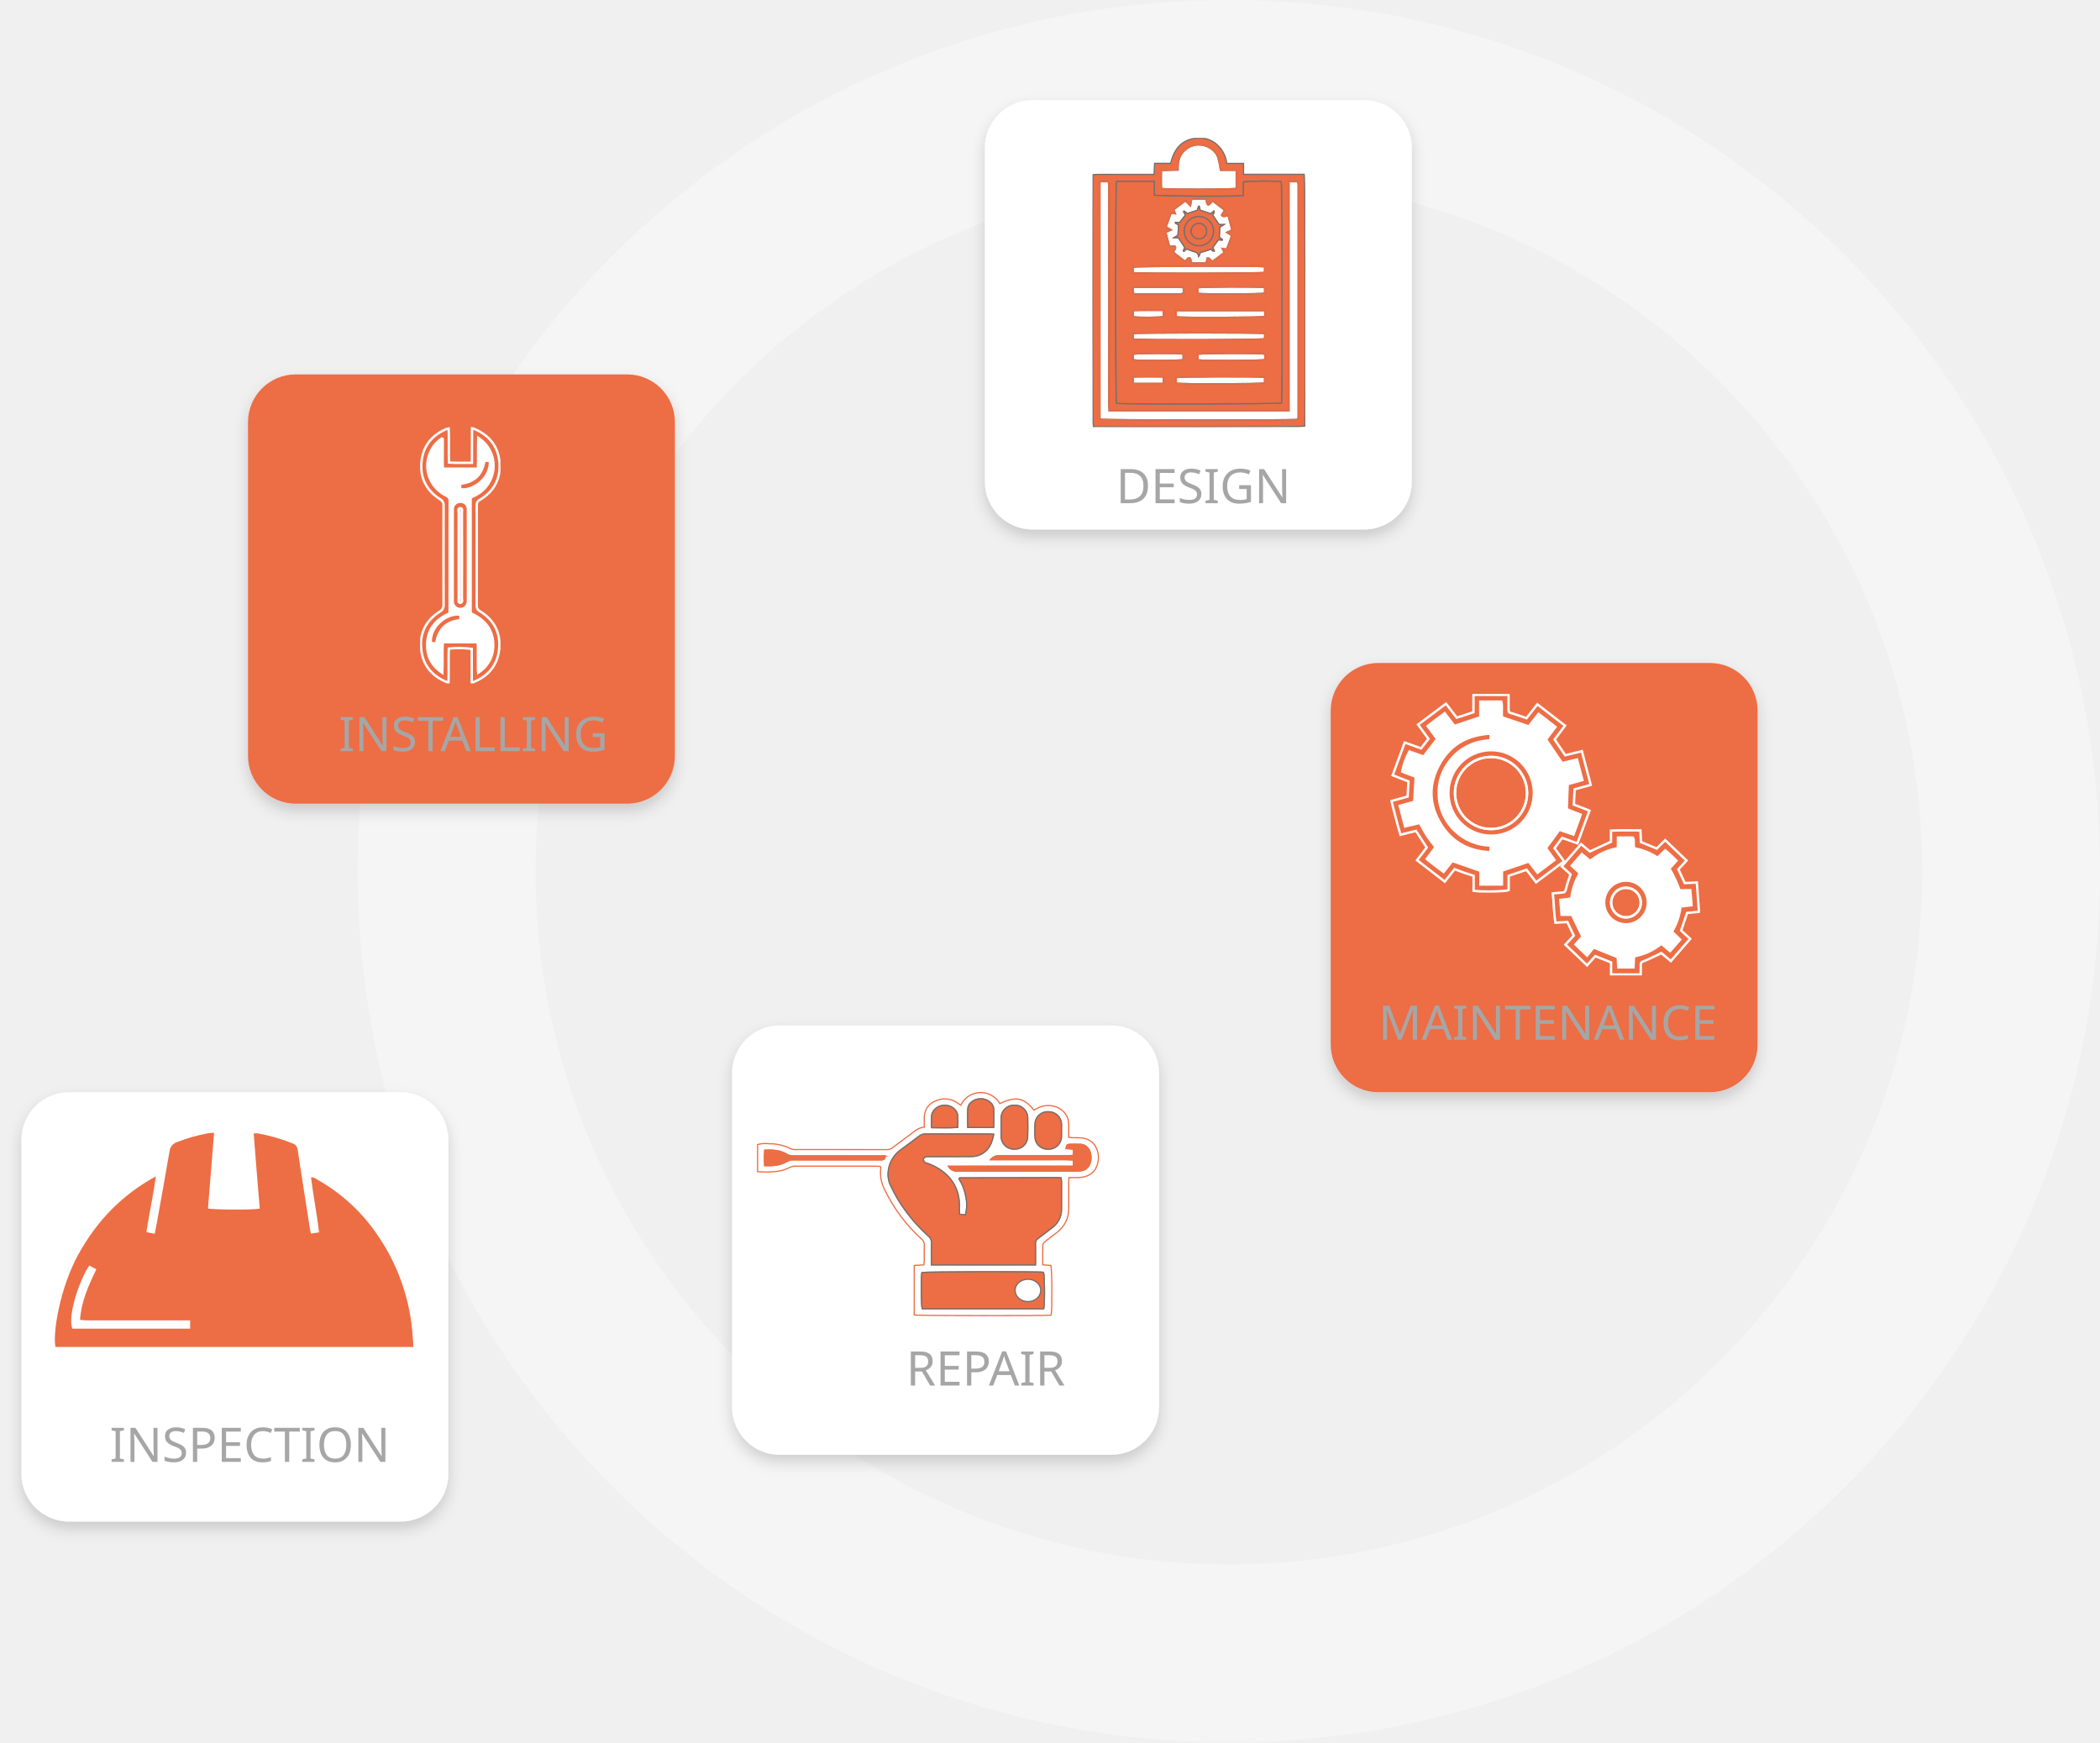
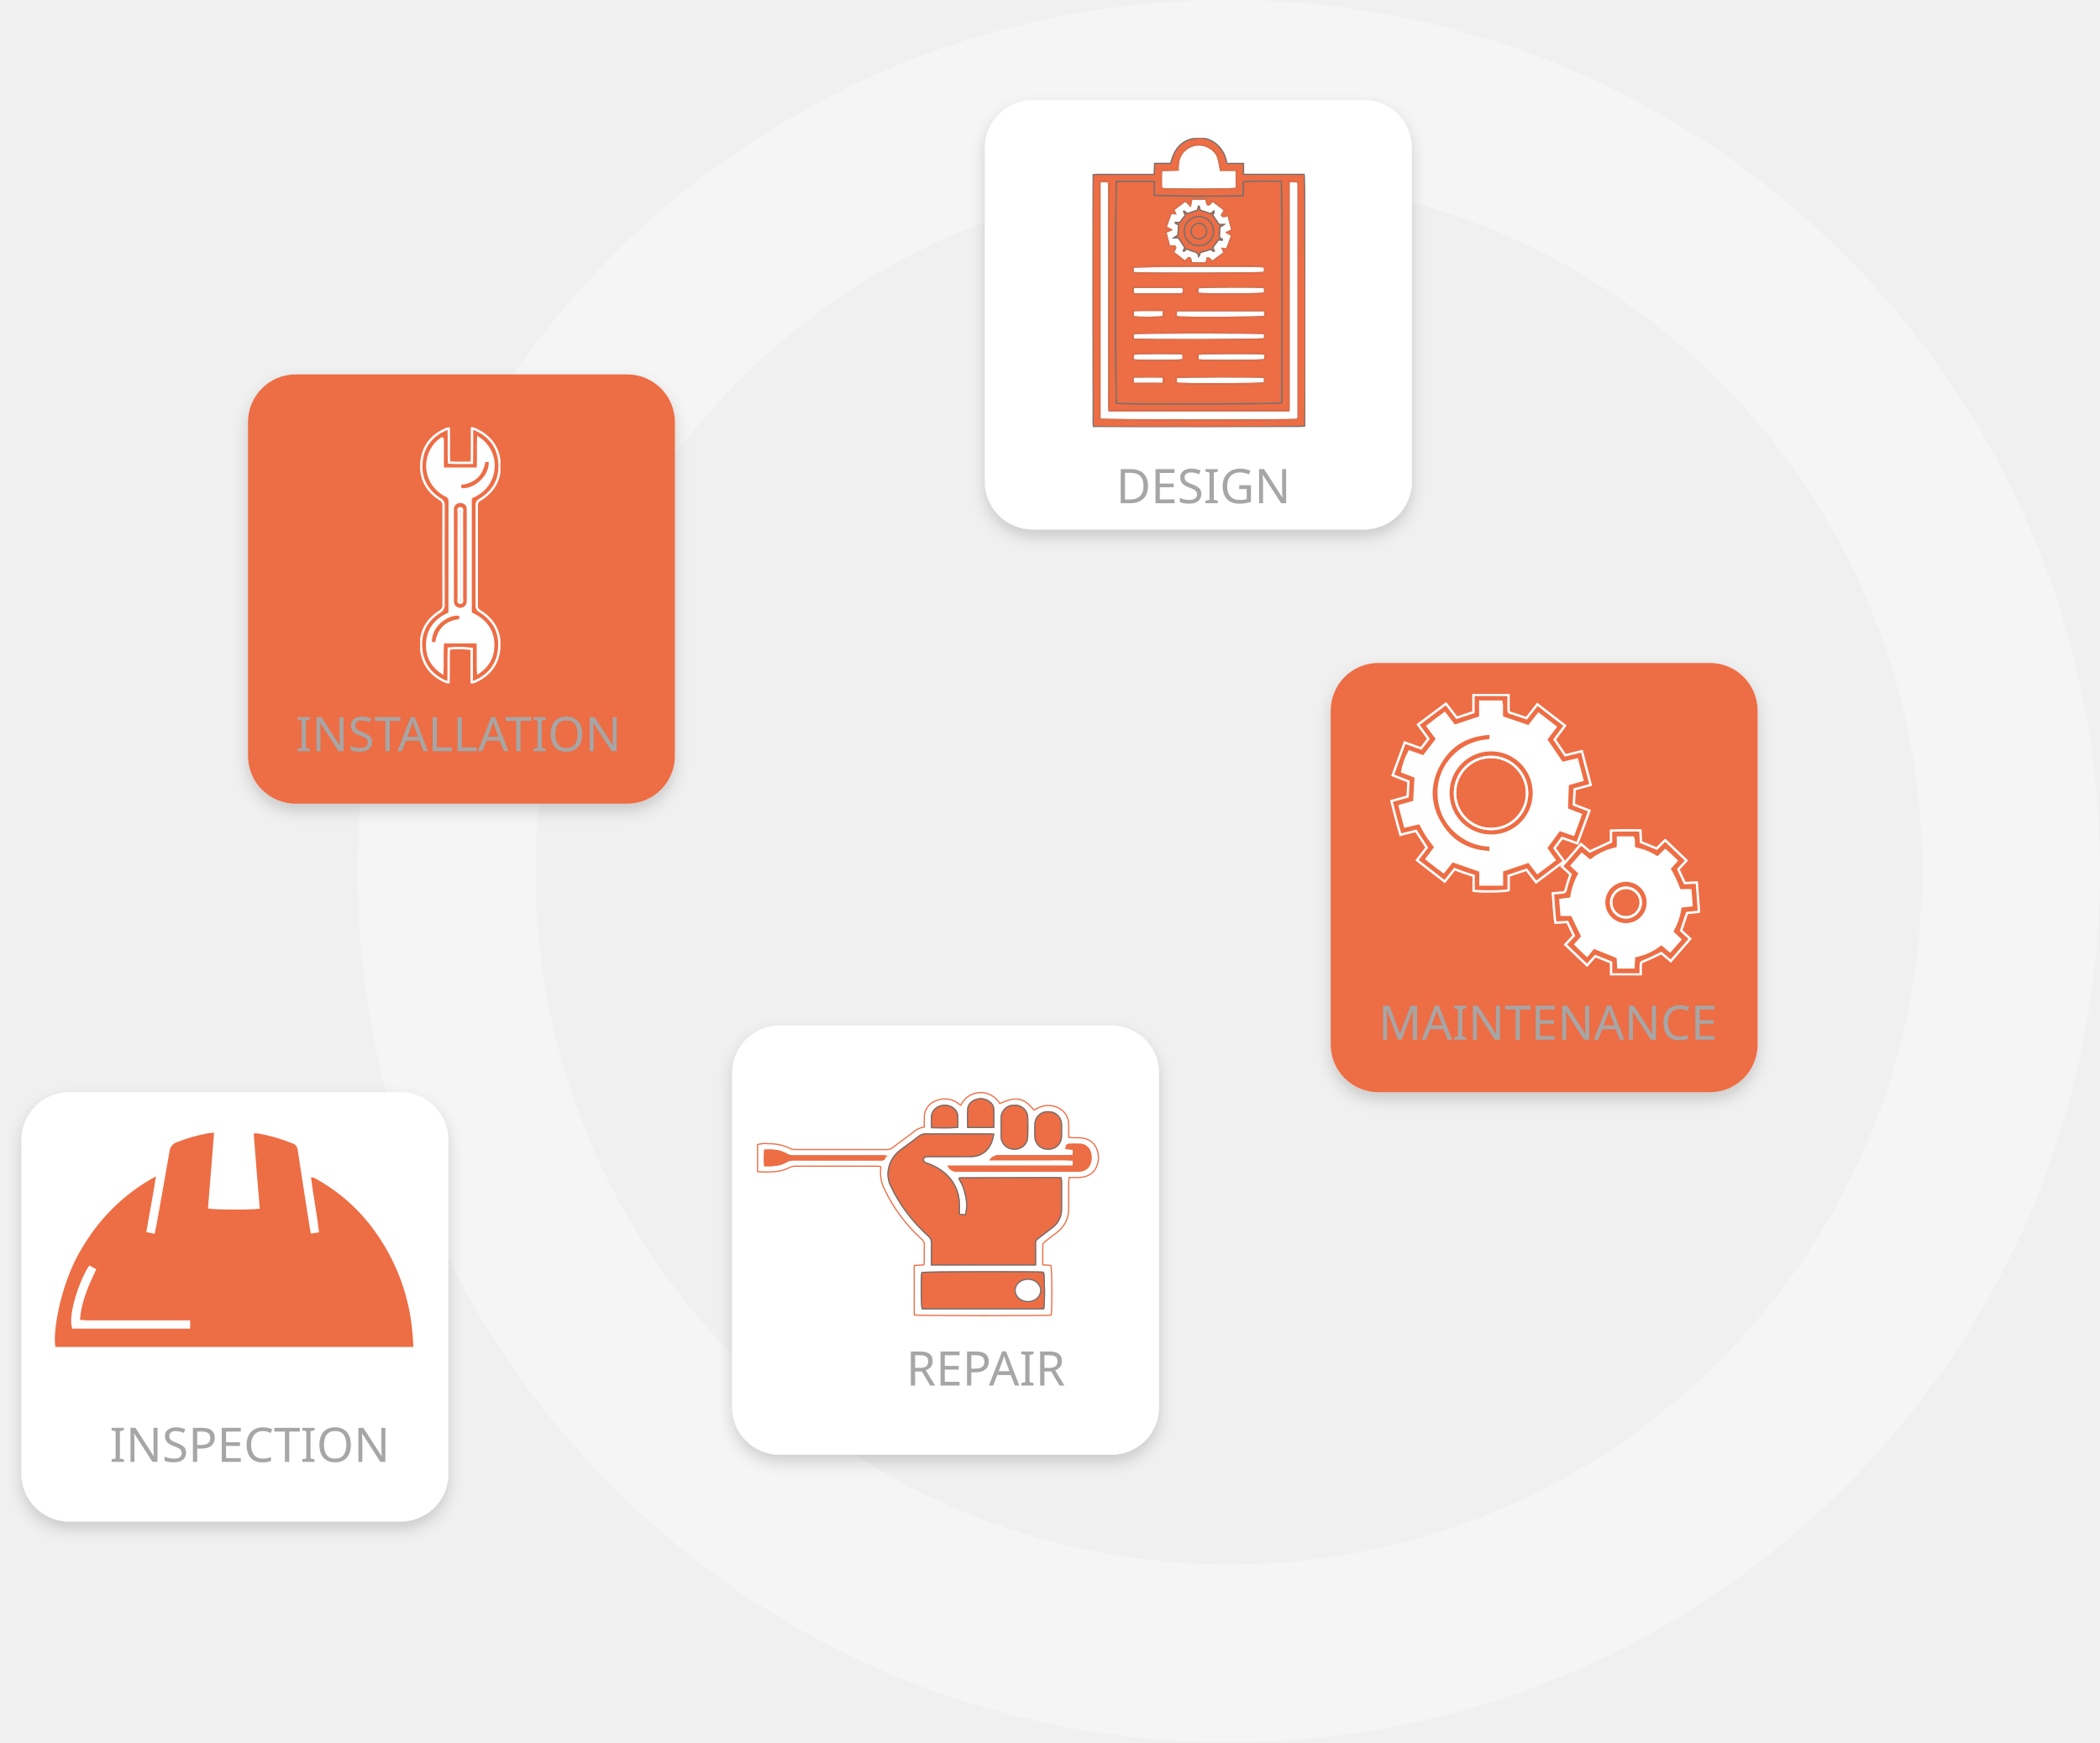
<svg xmlns="http://www.w3.org/2000/svg" width="880.585" height="730.585" viewBox="0 0 880.585 730.585">
  <defs>
    <style>.a{fill:#f5f5f5;}.b,.c,.i,.m{fill:none;}.b,.j{stroke:#707070;}.b,.i,.j,.k{stroke-width:0.5px;}.d{clip-path:url(#a);}.e,.j,.k{fill:#ed6d44;}.f{fill:#fff;}.g{fill:#a6a6a6;font-size:20px;font-family:Poppins-Light, Poppins;font-weight:300;}.h{clip-path:url(#h);}.i,.k{stroke:#ed6d44;}.i,.k,.m{stroke-miterlimit:10;}.l{clip-path:url(#i);}.m{stroke:#fff;}.n{clip-path:url(#j);}.o{clip-path:url(#m);}.p{clip-path:url(#p);}.q{filter:url(#n);}.r{filter:url(#k);}.s{filter:url(#f);}.t{filter:url(#d);}.u{filter:url(#b);}</style>
    <clipPath id="a">
      <rect class="a" width="730.585" height="730.585" />
    </clipPath>
    <filter id="b" x="95" y="151" width="197" height="198" filterUnits="userSpaceOnUse">
      <feOffset dy="3" input="SourceAlpha" />
      <feGaussianBlur stdDeviation="3" result="c" />
      <feFlood flood-opacity="0.161" />
      <feComposite operator="in" in2="c" />
      <feComposite in="SourceGraphic" />
    </filter>
    <filter id="d" x="404" y="36" width="197" height="198" filterUnits="userSpaceOnUse">
      <feOffset dy="3" input="SourceAlpha" />
      <feGaussianBlur stdDeviation="3" result="e" />
      <feFlood flood-opacity="0.161" />
      <feComposite operator="in" in2="e" />
      <feComposite in="SourceGraphic" />
    </filter>
    <filter id="f" x="298" y="424" width="197" height="198" filterUnits="userSpaceOnUse">
      <feOffset dy="3" input="SourceAlpha" />
      <feGaussianBlur stdDeviation="3" result="g" />
      <feFlood flood-opacity="0.161" />
      <feComposite operator="in" in2="g" />
      <feComposite in="SourceGraphic" />
    </filter>
    <clipPath id="h">
      <rect class="b" width="143.73" height="94.282" />
    </clipPath>
    <clipPath id="i">
      <rect class="c" width="33.674" height="107.46" />
    </clipPath>
    <clipPath id="j">
      <rect class="b" width="89.207" height="121.234" />
    </clipPath>
    <filter id="k" x="0" y="452" width="197" height="198" filterUnits="userSpaceOnUse">
      <feOffset dy="3" input="SourceAlpha" />
      <feGaussianBlur stdDeviation="3" result="l" />
      <feFlood flood-opacity="0.161" />
      <feComposite operator="in" in2="l" />
      <feComposite in="SourceGraphic" />
    </filter>
    <clipPath id="m">
      <rect class="c" width="150.367" height="89.818" transform="translate(0 0)" />
    </clipPath>
    <filter id="n" x="549" y="272" width="197" height="198" filterUnits="userSpaceOnUse">
      <feOffset dy="3" input="SourceAlpha" />
      <feGaussianBlur stdDeviation="3" result="o" />
      <feFlood flood-opacity="0.161" />
      <feComposite operator="in" in2="o" />
      <feComposite in="SourceGraphic" />
    </filter>
    <clipPath id="p">
      <rect class="c" width="129.843" height="118.01" />
    </clipPath>
  </defs>
  <g transform="translate(9)">
    <g transform="translate(141)">
      <g class="d">
        <path class="a" d="M365.291,0C163.546,0,0,163.547,0,365.29S163.546,730.582,365.291,730.582,730.583,567.036,730.583,365.29,567.037,0,365.291,0m0,656.022c-160.567,0-290.733-130.166-290.733-290.733S204.724,74.559,365.291,74.559,656.023,204.723,656.023,365.29,525.858,656.023,365.291,656.023" transform="translate(0 0.001)" />
      </g>
    </g>
    <g class="u" transform="matrix(1, 0, 0, 1, -9, 0)">
      <rect class="e" width="179" height="180" rx="20" transform="translate(104 157)" />
    </g>
    <g class="t" transform="matrix(1, 0, 0, 1, -9, 0)">
      <rect class="f" width="179" height="180" rx="20" transform="translate(413 42)" />
    </g>
    <g class="s" transform="matrix(1, 0, 0, 1, -9, 0)">
      <rect class="f" width="179" height="180" rx="20" transform="translate(307 430)" />
    </g>
-     <text class="g" transform="translate(133 315)">
-       <tspan x="0" y="0">INSTALLING</tspan>
+     <text class="g" transform="translate(115 315)">
+       <tspan x="0" y="0">INSTALLATION</tspan>
    </text>
    <text class="g" transform="translate(459 211)">
      <tspan x="0" y="0">DESIGN</tspan>
    </text>
    <g transform="translate(308.271 457.771)">
      <g class="h">
        <path class="i" d="M51.945,31.472c-.515-.027-1.141-.09-1.77-.09q-16.83-.01-33.663-.011a5.552,5.552,0,0,0-2.752.63C11.01,33.469,7.9,33.765,4.772,33.835c-1.394.031-2.792-.091-4.272-.146V22.308a12.144,12.144,0,0,1,4.849-.329,19.213,19.213,0,0,1,8.93,2.038,4,4,0,0,0,1.838.381q19.361.032,38.721.029a3.459,3.459,0,0,0,2.246-.8c2.9-2.2,5.839-4.36,8.764-6.535a8.344,8.344,0,0,1,4.547-2.13c0-1.355-.048-2.771.009-4.183a7.329,7.329,0,0,1,4.935-6.848,9.191,9.191,0,0,1,8.819.807c.264.165.491.374.741.555.2.142.406.272.8.535a9.24,9.24,0,0,1,16.367-.721c6.838-3.117,10.059-2.5,14.3,2.751.4-.212.829-.425,1.243-.653,5.809-3.213,12.978.056,13.315,6.11.106,1.934.016,3.876.016,5.933.643.083,1.132.184,1.624.2.972.031,1.946,0,2.919.018,3.431.078,6.065,1.744,7.213,4.615a9.708,9.708,0,0,1,.119,7.078c-1.132,3.156-3.793,4.86-7.736,4.988-1.281.042-2.564.007-4.013.007-.044.814-.1,1.425-.106,2.035-.009,3.66-.034,7.32,0,10.98.042,4.219-1.778,7.658-5.41,10.379-1.533,1.148-3.062,2.3-4.545,3.5-.4.323-.877.811-.889,1.233-.079,2.787-.041,5.577-.041,8.453l3.4.267c.52,1.331.587,19.236.109,20.846-1.9.331-55.747.281-57.4-.076V73.008l4.028-.239a12.406,12.406,0,0,0,.171-1.392c.017-2.345-.038-4.69.031-7.034a2.914,2.914,0,0,0-1.16-2.4,67.348,67.348,0,0,1-15.513-20.8,15.089,15.089,0,0,1-1.62-8.523,6.807,6.807,0,0,0,.015-.854C52.136,31.716,52.078,31.669,51.945,31.472Zm65.106,41.3V70.712c0-2.344.031-4.687-.015-7.03a2.14,2.14,0,0,1,.989-1.917q3.055-2.258,6.029-4.6a9.344,9.344,0,0,0,3.893-7.564q.007-5.916,0-11.831a14.1,14.1,0,0,0-.161-1.524c-.763-.034-1.341-.082-1.919-.081q-20.313.049-40.627.112a.257.257,0,0,0-.163.088c-.037.041-.039.105-.109.317a20.486,20.486,0,0,1,2.815,7.283,17.13,17.13,0,0,1-.117,7.849l-2.523-.3c0-1.473.019-2.725,0-3.977C85,39.4,80.166,33.194,71.62,30.147c-.359-.129-.841-.179-1.045-.415-.321-.371-.688-.907-.6-1.3a1.8,1.8,0,0,1,1.11-.972,5.657,5.657,0,0,1,1.732-.076c5.769,0,11.541.036,17.309-.034a9.211,9.211,0,0,0,3.542-.691c3.924-1.764,5.173-4.975,5.846-8.669-.828-.052-1.4-.118-1.968-.118-8.818-.007-17.634.01-26.451-.024a4.555,4.555,0,0,0-2.972,1c-2.592,1.987-5.246,3.913-7.868,5.871-4.48,3.346-6.289,9.559-4.175,14.363a60.011,60.011,0,0,0,7.052,11.808,67.767,67.767,0,0,0,8.9,9.729,3.519,3.519,0,0,1,1.4,3.005c-.139,2.337-.04,4.685-.04,7.029V72.77Zm3.427,18.447c.51-2.14.4-14.128-.08-15.35-2.276-.382-49.655-.271-51.021.119-.427,1.973-.323,13.907.167,15.231Zm-39.947-59.8a3.967,3.967,0,0,0,3.737,2.049q24.9-.061,49.792-.029A14.431,14.431,0,0,0,136,33.323a4.4,4.4,0,0,0,3.8-2.832,7.443,7.443,0,0,0,.018-5.4,4.462,4.462,0,0,0-4.351-2.885c-1.23-.043-2.465-.036-3.695-.008-1.551.036-1.645.138-1.943,1.771l3.116.272v2.615c-.928.044-1.751.118-2.574.119-9.466.008-18.931.028-28.4-.016a4.6,4.6,0,0,0-3.8,1.686h11.784c3.826,0,7.651-.027,11.476.007,3.8.035,7.609-.158,11.5.132v2.626Zm22.092-16.393c0,1.425-.051,2.854.011,4.278a5.356,5.356,0,0,0,5.568,4.93,5.265,5.265,0,0,0,5.526-4.759c.121-2.906.138-5.82.035-8.726a5.305,5.305,0,0,0-5.557-4.934,5.362,5.362,0,0,0-5.579,5.1C102.586,12.282,102.62,13.652,102.624,15.021Zm25.306,1.331h-.006c0-1.028.069-2.059-.013-3.081a5.35,5.35,0,0,0-5.425-4.708,5.273,5.273,0,0,0-5.62,4.479,39.265,39.265,0,0,0-.015,6.666,5.283,5.283,0,0,0,5.564,4.544,5.369,5.369,0,0,0,5.5-4.819C127.985,18.41,127.929,17.379,127.929,16.352Zm-73.9,10.7H51.606q-18.086,0-36.176.009a5.221,5.221,0,0,1-2.861-.765C9.885,24.7,6.806,24.511,3.5,24.666a43.315,43.315,0,0,0-.022,6.5c3.309.078,6.348-.064,8.993-1.611a5.615,5.615,0,0,1,3.036-.82q15.852.029,31.7.011c1.685,0,3.371-.034,5.057.006C53.4,28.776,53.96,28.358,54.025,27.056ZM99.551,15.151c0-2.753.149-5.317-.044-7.859-.176-2.32-2.645-4.118-5.306-4.2-2.594-.077-5.3,1.661-5.529,3.956-.258,2.641-.059,5.317-.059,8.1Zm-26.123.088c3.8.016,7.378.164,11.028-.109a42.874,42.874,0,0,0-.038-5.1c-.3-2.452-2.778-4.24-5.5-4.213-2.788.027-5.234,1.966-5.461,4.484C73.316,11.824,73.428,13.369,73.428,15.239Z" transform="translate(-0.094 -0.143)" />
        <path class="j" d="M129.8,79.689H86.136V77.573c0-2.343-.1-4.691.04-7.029a3.518,3.518,0,0,0-1.4-3,67.843,67.843,0,0,1-8.9-9.729A60.011,60.011,0,0,1,68.824,46c-2.115-4.8-.3-11.017,4.175-14.363,2.622-1.957,5.276-3.882,7.868-5.871a4.553,4.553,0,0,1,2.972-1c8.816.034,17.633.016,26.45.023.57,0,1.141.066,1.969.118-.673,3.694-1.921,6.9-5.846,8.669a9.227,9.227,0,0,1-3.542.692c-5.769.069-11.54.031-17.309.034a5.657,5.657,0,0,0-1.732.075,1.8,1.8,0,0,0-1.11.973c-.084.395.282.931.6,1.3.2.235.686.285,1.045.414,8.546,3.048,13.376,9.255,13.515,17.384.022,1.252,0,2.5,0,3.978l2.523.3a17.122,17.122,0,0,0,.116-7.849A20.461,20.461,0,0,0,97.709,43.6c.07-.212.072-.276.109-.317a.261.261,0,0,1,.163-.088q20.313-.06,40.627-.111c.577,0,1.155.047,1.918.081a14.353,14.353,0,0,1,.162,1.524q.018,5.916,0,11.832a9.349,9.349,0,0,1-3.893,7.564q-2.971,2.343-6.029,4.6a2.142,2.142,0,0,0-.989,1.917c.046,2.343.016,4.687.015,7.03Z" transform="translate(-12.841 -7.061)" />
        <path class="j" d="M136.467,121.183H85.533c-.489-1.324-.593-13.258-.167-15.232,1.367-.389,48.745-.5,51.02-.119.485,1.222.591,13.211.081,15.35m-6.453-12.417c-3.062-.056-5.516,2.015-5.527,4.664-.011,2.561,2.371,4.672,5.306,4.7,2.955.028,5.33-1.982,5.42-4.588.088-2.551-2.277-4.722-5.2-4.775" transform="translate(-16.084 -30.109)" />
        <path class="k" d="M99.182,40.062h52.4V37.436c-3.894-.29-7.7-.1-11.5-.131-3.825-.035-7.65-.008-11.476-.008H116.816a4.594,4.594,0,0,1,3.8-1.686c9.465.044,18.93.025,28.4.016.824,0,1.648-.074,2.575-.119V32.895l-3.117-.272c.3-1.633.393-1.736,1.944-1.771,1.23-.028,2.465-.035,3.695.008a4.462,4.462,0,0,1,4.351,2.885,7.447,7.447,0,0,1-.018,5.4,4.4,4.4,0,0,1-3.8,2.832,14.455,14.455,0,0,1-1.937.112q-24.9.009-49.791.029A3.967,3.967,0,0,1,99.182,40.062Z" transform="translate(-18.745 -8.79)" />
        <path class="j" d="M126.417,17.14c0-1.369-.036-2.739,0-4.107A5.361,5.361,0,0,1,132,7.93a5.3,5.3,0,0,1,5.557,4.934c.1,2.906.086,5.82-.035,8.726A5.266,5.266,0,0,1,132,26.349a5.356,5.356,0,0,1-5.568-4.931c-.062-1.424-.011-2.852-.012-4.278" transform="translate(-23.889 -2.261)" />
        <path class="j" d="M155.014,19.567c0,1.027.056,2.057-.011,3.082a5.37,5.37,0,0,1-5.5,4.819,5.282,5.282,0,0,1-5.564-4.544,39.187,39.187,0,0,1,.014-6.666,5.273,5.273,0,0,1,5.621-4.479,5.35,5.35,0,0,1,5.425,4.708c.082,1.022.013,2.054.013,3.081Z" transform="translate(-27.178 -3.358)" />
        <path class="k" d="M54.7,36.678c-.066,1.3-.625,1.719-1.753,1.693-1.684-.04-3.371-.007-5.057-.007q-15.852,0-31.7-.011a5.623,5.623,0,0,0-3.037.819c-2.645,1.547-5.683,1.689-8.992,1.611a43.11,43.11,0,0,1,.022-6.5c3.3-.155,6.379.036,9.065,1.633a5.213,5.213,0,0,0,2.86.766q18.088-.021,36.176-.009Z" transform="translate(-0.764 -9.764)" />
        <path class="j" d="M120.068,16.184H109.131c0-2.783-.2-5.459.059-8.1.224-2.295,2.934-4.033,5.529-3.956,2.662.079,5.13,1.877,5.306,4.2.193,2.543.044,5.106.044,7.859" transform="translate(-20.612 -1.176)" />
        <path class="j" d="M90.413,17.357c0-1.87-.112-3.414.024-4.942C90.664,9.9,93.11,7.958,95.9,7.931c2.726-.026,5.2,1.761,5.5,4.213a42.876,42.876,0,0,1,.038,5.1c-3.65.273-7.228.124-11.028.109" transform="translate(-17.08 -2.261)" />
      </g>
    </g>
    <g transform="translate(200.851 286.554) rotate(180)">
      <g class="l">
        <path class="m" d="M12.208.673V14.652a39.816,39.816,0,0,0,9.6.13C22.009,10.115,21.783,5.4,21.93.6a4.836,4.836,0,0,1,.863.17C28.855,3.293,32.622,7.744,33.369,14.3c.777,6.812-1.891,12.234-7.689,15.926a3.106,3.106,0,0,0-1.667,3.059q.073,20.672,0,41.344a2.863,2.863,0,0,0,1.524,2.822c5.625,3.576,8.354,8.82,7.76,15.438-.613,6.827-4.413,11.5-10.771,14.069a3.944,3.944,0,0,1-.652.111c-.217-4.739.055-9.44-.16-14.275-3.2-.229-6.281-.065-9.59-.106-.063,4.885,0,9.6-.04,14.5-.586-.205-1.037-.327-1.458-.516C4.623,103.962,1.073,99.366.562,92.78c-.531-6.852,2.353-12.123,8.256-15.64A2.3,2.3,0,0,0,10.1,74.835q-.033-21,.011-41.989a2.47,2.47,0,0,0-1.376-2.421C2.939,26.856.087,21.581.678,14.825c.6-6.9,4.471-11.586,10.9-14.147A2.914,2.914,0,0,1,12.208.673Zm12.162,102,.378.212c.457-.339.944-.646,1.368-1.022a13.853,13.853,0,0,0-3.094-22.871,2.4,2.4,0,0,1-1.576-2.558c.044-14.485.028-28.97.028-43.455V29.552c6.409-2.764,9.92-7.538,9.368-14.735-.328-4.291-2.461-7.648-6.3-10.229-.246,4.453.094,8.625-.215,12.856H9.734c-.044-.683-.111-1.258-.113-1.834-.011-3.123,0-6.246-.013-9.37,0-.452-.079-.9-.145-1.607C5.6,7.289,3.486,10.755,3.223,15.107,2.793,22.225,6.436,26.889,12.67,29.6v3.536q0,18.659,0,37.317c0,2.154-.028,4.308.007,6.462a1.486,1.486,0,0,1-1.108,1.711,6.479,6.479,0,0,0-1.164.553,13.9,13.9,0,0,0-2.8,22.567c.493.447,1.072.8,1.867,1.386.168-4.5-.053-8.672.141-12.913H24.29c.162,2.115.058,4.148.075,6.175C24.384,98.485,24.37,100.579,24.37,102.673Z" transform="translate(-0.163 -0.196)" />
        <path class="f" d="M25.6,104.61c0-2.093.014-4.187,0-6.281-.018-2.026.087-4.06-.076-6.174H10.843c-.195,4.241.027,8.409-.141,12.912-.8-.586-1.373-.938-1.867-1.385a13.9,13.9,0,0,1,2.8-22.568,6.482,6.482,0,0,1,1.165-.553,1.486,1.486,0,0,0,1.107-1.712c-.035-2.153-.007-4.307-.007-6.462q0-18.658,0-37.316V31.536c-6.234-2.709-9.877-7.373-9.447-14.49.263-4.352,2.379-7.819,6.239-10.475.067.7.145,1.155.146,1.607.012,3.123,0,6.246.013,9.37,0,.576.069,1.152.112,1.834H25.558c.31-4.231-.03-8.4.215-12.855,3.839,2.581,5.971,5.938,6.3,10.229.551,7.2-2.959,11.971-9.368,14.736v3.425c0,14.485.015,28.971-.028,43.455a2.4,2.4,0,0,0,1.576,2.559,13.852,13.852,0,0,1,3.094,22.87c-.424.378-.911.684-1.368,1.023l-.377-.213M15.03,55.7q0,4.032,0,8.065c0,3.763-.026,7.527.016,11.289a2.966,2.966,0,0,0,3.1,3.184,3.035,3.035,0,0,0,3.263-3.2c.016-.376.006-.753.006-1.129q0-18.146,0-36.29c0-.43.015-.862-.012-1.29A3.063,3.063,0,0,0,18.3,33.29a3.069,3.069,0,0,0-3.253,3.061c-.03.483-.013.968-.013,1.452q0,8.952,0,17.9m3.277,27.869C12.78,82.586,5.3,88.467,5.825,95.489H8.144c.86-5.913,4.286-9.056,10.163-9.644Zm10-64.687c-.868,6-4.234,9.181-10.133,9.746v2.3c5.251.912,12.9-4.574,12.44-11.9l-2.307-.149" transform="translate(-1.395 -2.133)" />
        <path class="m" d="M20.253,68.7q0-8.953,0-17.9c0-.484-.016-.969.013-1.451a3.183,3.183,0,0,1,6.36-.012c.028.429.012.86.012,1.29q0,18.146,0,36.29c0,.376.009.753-.006,1.129a3.035,3.035,0,0,1-3.263,3.2,2.965,2.965,0,0,1-3.1-3.183c-.042-3.763-.015-7.527-.017-11.29Q20.252,72.734,20.253,68.7Zm2.559.018c0,6.077-.01,12.154.017,18.23,0,.571-.336,1.566.569,1.584,1.072.02.664-1.043.665-1.642q.038-18.149,0-36.3c0-.573.337-1.571-.568-1.587-1.061-.018-.665,1.041-.668,1.644C22.8,56.673,22.812,62.7,22.812,68.719Z" transform="translate(-6.618 -15.13)" />
        <path class="m" d="M19.049,120.937v2.27c-5.877.588-9.3,3.732-10.163,9.644H6.567C6.041,125.831,13.522,119.95,19.049,120.937Z" transform="translate(-2.138 -39.497)" />
        <path class="m" d="M35.067,24.889l2.307.149c.46,7.328-7.189,12.814-12.44,11.9v-2.3C30.833,34.07,34.2,30.892,35.067,24.889Z" transform="translate(-8.151 -8.136)" />
        <path class="m" d="M24.033,70.041c0-6.022-.013-12.046.018-18.068,0-.6-.393-1.663.668-1.644.9.015.567,1.014.568,1.587q.032,18.15,0,36.3c0,.6.407,1.662-.665,1.642-.9-.018-.566-1.012-.569-1.584C24.023,82.194,24.033,76.118,24.033,70.041Z" transform="translate(-7.839 -16.451)" />
      </g>
    </g>
    <g transform="translate(449.13 57.844)">
      <g class="n">
        <path class="j" d="M56.278,10.662h7.046v4.588H88.774c.464,1.537.59,103.229.2,105.609-1.31.4-86.244.531-88.649.139C-.02,119.682-.147,18.144.223,15.405c.681-.042,1.4-.126,2.12-.127q10.565-.015,21.132-.006h2.332c.072-1.631.134-3.021.2-4.621h6.757C34.295,4,38.058.075,44.982,0a10.8,10.8,0,0,1,7.545,3.087,12.329,12.329,0,0,1,3.751,7.574M25.863,18.23H10.07c-.492,1.778-.47,91.523-.012,93.047,2.31.418,67.9.283,69.189-.143.352-2.39.235-91.442-.122-92.788-1.905-.384-14.246-.321-15.87.151V24.2c-3.007.429-35.9.273-37.39-.2ZM82.4,114.439c-25.347,0-50.327,0-75.482,0-.053-1.173-.132-2.081-.132-2.989q-.01-45.139-.012-90.277c0-.9-.083-1.807-.133-2.812H3.112v99.55c1.6.42,81.091.463,82.825.076a1.291,1.291,0,0,0,.172-.323,3.489,3.489,0,0,0,.1-.73q.008-48.661,0-97.322a5.5,5.5,0,0,0-.134-.909.412.412,0,0,0-.1-.152c-.039-.048-.085-.09-.177-.187H82.4ZM53.654,13.571a52.86,52.86,0,0,0-1.086-5.286A7.442,7.442,0,0,0,49.33,4.356a8.442,8.442,0,0,0-4.9-1.425A8.547,8.547,0,0,0,39,4.985c-2.587,2.162-3.277,5.091-3.092,8.488l-7,.192c-.046,2.7-.127,5.135.038,7.513,2.212.435,29.8.355,31.287-.071V13.571Z" transform="translate(0 0)" />
        <path class="j" d="M28.721,23.556v5.769c1.486.477,34.384.634,37.39.2V23.823c1.625-.473,13.965-.535,15.87-.151.357,1.347.474,90.4.122,92.789-1.286.426-66.879.56-69.189.142-.458-1.524-.48-91.268.012-93.046Zm6.472,27.29a9.859,9.859,0,0,1,1.494-.258c.329,0,.8.061.95.276a1.241,1.241,0,0,1-.042.99,10.358,10.358,0,0,1-.829,1.373l4.693,3.629c1.086-.2,1.174-1.815,2.254-1.218.413.229.433,1.16.644,1.768a1.772,1.772,0,0,0,.2.323h5.933c.149-.8.268-1.44.379-2.041,1.308-.318,1.384,1.055,2.346,1.295l4.781-3.59-.849-1.785,1.937.325,2.071-5.671-2.165-1.32,2.289-1.021c-.538-2.033-1.053-3.972-1.53-5.774-1.074-.308-2.043.778-2.831-.431l1.22-2.109c-1.667-1.288-3.256-2.518-4.9-3.788a13.486,13.486,0,0,1-1.109,1.214c-.255.218-.772.521-.888.429a1.989,1.989,0,0,1-.562-1.009,10.221,10.221,0,0,1-.189-1.457H44.474c-.168.888-.317,1.683-.545,2.9L41.8,31.766l-4.87,3.65c.282.657.481,1.122.745,1.738l-1.864-.235c-.714,1.984-1.391,3.868-2.052,5.707l2.2,1.267-2.336,1c.523,1.984,1.022,3.878,1.569,5.956M19.889,61.77c2.7.43,53.8.3,55.088-.1V59.391c-2.679-.447-53.71-.294-55.088.168Zm.025,27.844c2.528.477,53.768.343,55.095-.113V87.39c-1.833-.426-53.469-.4-55.095.031Zm18.069,18.5c2.264.457,35.732.338,36.986-.091v-2.281c-2.421-.385-35.589-.28-36.986.111ZM75.049,77.769H38v2.537c2.613.408,35.726.272,37.054-.144ZM47.017,70.453c2.216.424,26.63.331,27.975-.079V68.1c-2.216-.4-26.559-.317-27.975.1Zm27.97,25.514c-2.165-.39-26.573-.307-27.921.081v2.3c2.152.412,26.6.325,27.983-.1.022-.464.064-.953.059-1.442a6,6,0,0,0-.121-.845m-34.165.008c-2.128-.395-19.535-.317-20.893.081v2.28c2.023.416,19.547.343,20.893-.066Zm-20.907-25.5a4.973,4.973,0,0,0,.97.212q9.442.017,18.885,0a4.389,4.389,0,0,0,1.167-.351c0-.508.019-.878-.006-1.243s-.1-.7-.152-1.1H19.914Zm12.645,7.193c-4.285.022-8.431-.118-12.624.1v2.492c2.094.4,11.226.33,12.624-.076Zm-.026,30.576v-2.677c-4.239-.055-8.383-.081-12.6.016v2.661Z" transform="translate(-2.858 -5.326)" />
        <path class="i" d="M83.313,119.844V23.768h3.406c.092.1.138.138.177.187a.41.41,0,0,1,.1.151,5.5,5.5,0,0,1,.134.91q.007,48.661,0,97.322a3.5,3.5,0,0,1-.1.73,1.3,1.3,0,0,1-.172.322c-1.733.388-81.223.345-82.824-.076V23.766H7.555c.05,1,.133,1.907.133,2.811q.01,45.139.012,90.278c0,.909.078,1.816.132,2.988C32.986,119.845,57.966,119.845,83.313,119.844Z" transform="translate(-0.916 -5.405)" />
        <path class="i" d="M62.146,14.433h6.581V21.97c-1.488.426-29.075.506-31.287.071-.165-2.378-.083-4.81-.038-7.513l7-.192c-.185-3.4.5-6.326,3.092-8.488a8.547,8.547,0,0,1,5.432-2.054,8.442,8.442,0,0,1,4.9,1.425A7.442,7.442,0,0,1,61.06,9.147,52.86,52.86,0,0,1,62.146,14.433Z" transform="translate(-8.492 -0.862)" />
        <path class="i" d="M41.393,53.076C40.846,51,40.346,49.1,39.824,47.121l2.335-1-2.2-1.267,2.053-5.707,1.864.235-.745-1.738L48,34l2.125,2.125c.228-1.214.378-2.009.545-2.9h6.015a10.236,10.236,0,0,0,.189,1.457,1.988,1.988,0,0,0,.562,1.009c.117.092.634-.211.889-.429a13.491,13.491,0,0,0,1.109-1.214l4.9,3.788-1.22,2.109c.788,1.209,1.758.123,2.831.43.477,1.8.992,3.742,1.531,5.775l-2.289,1.02c.78.477,1.364.834,2.164,1.321-.679,1.862-1.366,3.742-2.071,5.671l-1.937-.325c.305.64.548,1.153.849,1.785l-4.781,3.59c-.961-.24-1.038-1.614-2.345-1.295-.111.6-.23,1.24-.379,2.041H50.756a1.772,1.772,0,0,1-.2-.323c-.209-.608-.231-1.54-.644-1.768-1.079-.6-1.167,1.018-2.254,1.218l-4.693-3.629a10.276,10.276,0,0,0,.829-1.373,1.243,1.243,0,0,0,.042-.99c-.152-.214-.621-.277-.949-.275A9.843,9.843,0,0,0,41.393,53.076Zm20.728-9.208-2.628-3.882c.051-.636.841-.98.426-1.806L58.66,39.329l-4.478-1.5c-.131-.542-.265-1.092-.4-1.641l-.267-.013c-.181.606-.361,1.212-.5,1.693L48.83,39.255c-.446-.341-.9-.686-1.344-1.032l-.24.177.717,1.549-2.387,3.086-1.734-.115c-.029.106-.057.211-.087.316l1.395.825c-.1,1.543-.2,2.95-.288,4.289l-1.717,1.075h1.927l2.643,4.039c-.219.532-.408.994-.6,1.457l.274.177,1.174-1.024a17.374,17.374,0,0,0,2.64,1.034c1.18.257,2.195.579,2.339,2.153.644-.693.294-1.67,1.316-1.877,1.255-.253,2.464-.731,3.827-1.153a10.508,10.508,0,0,0,.863.759c.1.073.313-.012.566-.032-.248-.563-.461-1.048-.646-1.465.843-1.146,1.605-2.184,2.385-3.245l1.554.165c.032-.081.064-.162.1-.244l-1.3-1.013c.09-1.487.175-2.887.255-4.214l1.722-1.075Z" transform="translate(-9.057 -7.556)" />
        <path class="i" d="M22.045,72.28V70.07c1.378-.462,52.409-.614,55.088-.168v2.283C75.848,72.579,24.743,72.711,22.045,72.28Z" transform="translate(-5.014 -15.837)" />
        <path class="i" d="M22.077,108.354v-2.193c1.626-.431,53.262-.457,55.095-.031v2.111C75.845,108.7,24.6,108.832,22.077,108.354Z" transform="translate(-5.021 -24.067)" />
        <path class="i" d="M45.465,132.273v-2.261c1.4-.392,34.564-.5,36.986-.111v2.281C81.2,132.61,47.73,132.729,45.465,132.273Z" transform="translate(-10.34 -29.487)" />
        <path class="i" d="M82.536,93.768v2.393c-1.327.416-34.441.552-37.054.144V93.768Z" transform="translate(-10.344 -21.325)" />
        <path class="i" d="M57.159,83.527V81.269c1.416-.414,25.759-.5,27.975-.1v2.277C83.789,83.858,59.375,83.952,57.159,83.527Z" transform="translate(-12.999 -18.401)" />
        <path class="i" d="M85.143,117.248a6.114,6.114,0,0,1,.121.845c.005.488-.038.977-.059,1.442-1.384.422-25.831.508-27.984.1v-2.3C58.569,116.94,82.978,116.857,85.143,117.248Z" transform="translate(-13.013 -26.607)" />
        <path class="i" d="M42.991,117.257v2.295c-1.346.409-18.87.483-20.894.066v-2.281C23.455,116.94,40.862,116.862,42.991,117.257Z" transform="translate(-5.025 -26.608)" />
        <path class="i" d="M22.078,83.595V81.11H42.941c.057.4.128.749.152,1.1s.006.734.006,1.242a4.392,4.392,0,0,1-1.167.352q-9.441.03-18.885,0A5.022,5.022,0,0,1,22.078,83.595Z" transform="translate(-5.021 -18.446)" />
        <path class="i" d="M34.729,93.629v2.519c-1.4.406-10.529.471-12.624.076V93.731C26.3,93.511,30.443,93.651,34.729,93.629Z" transform="translate(-5.027 -21.288)" />
        <path class="i" d="M34.7,132.411H22.1V129.75c4.218-.1,8.362-.071,12.6-.016Z" transform="translate(-5.026 -29.493)" />
        <path class="j" d="M63.1,44.736h2.06l-1.722,1.075c-.08,1.327-.165,2.726-.255,4.214l1.3,1.013c-.032.082-.065.163-.1.244l-1.554-.165c-.78,1.061-1.542,2.1-2.385,3.245.185.417.4.9.646,1.466-.253.019-.467.1-.566.032a10.5,10.5,0,0,1-.863-.759c-1.363.422-2.572.9-3.827,1.153-1.021.207-.671,1.184-1.315,1.877-.144-1.575-1.16-1.9-2.339-2.153a17.374,17.374,0,0,1-2.64-1.034l-1.174,1.024-.274-.177.6-1.457c-.828-1.267-1.7-2.594-2.642-4.038H44.122l1.717-1.076c.09-1.339.185-2.747.288-4.289l-1.4-.825c.03-.105.059-.21.087-.315l1.734.114,2.387-3.086-.717-1.549.239-.176,1.344,1.031,4.182-1.383c.143-.481.324-1.087.5-1.693l.267.014c.134.549.267,1.1.4,1.641l4.477,1.5L60.9,39.049c.416.825-.375,1.17-.426,1.806.807,1.194,1.663,2.458,2.628,3.882m-8.5,8.858a6.056,6.056,0,0,0,6.149-6.05,6.128,6.128,0,0,0-6.082-6.154,6.066,6.066,0,0,0-6.12,6.088A5.984,5.984,0,0,0,54.6,53.594" transform="translate(-10.034 -8.425)" />
        <path class="j" d="M55.9,54.873a5.984,5.984,0,0,1-6.052-6.116,6.066,6.066,0,0,1,6.12-6.088,6.129,6.129,0,0,1,6.082,6.154,6.055,6.055,0,0,1-6.149,6.05m0-9.333a3.217,3.217,0,0,0-3.19,3.188,3.177,3.177,0,0,0,3.259,3.289,3.214,3.214,0,0,0,3.209-3.17A3.271,3.271,0,0,0,55.9,45.54" transform="translate(-11.337 -9.704)" />
        <path class="j" d="M56.744,46.385a3.271,3.271,0,0,1,3.277,3.307,3.214,3.214,0,0,1-3.209,3.17,3.177,3.177,0,0,1-3.259-3.289,3.217,3.217,0,0,1,3.19-3.188" transform="translate(-12.179 -10.549)" />
      </g>
    </g>
    <text class="g" transform="translate(371 581)">
      <tspan x="0" y="0">REPAIR</tspan>
    </text>
    <g transform="translate(-816 -317)">
      <g class="r" transform="matrix(1, 0, 0, 1, 807, 317)">
        <rect class="f" width="179" height="180" rx="20" transform="translate(9 458)" />
      </g>
      <g transform="translate(830 792)">
        <g class="o">
          <path class="e" d="M66.768,0c-.873,10.824-1.717,21.3-2.558,31.724,2.037.593,19.1.66,21.719.093-.432-5.186-.879-10.417-1.3-15.648S83.8,5.688,83.379.263a12.4,12.4,0,0,1,1.828.012,72.552,72.552,0,0,1,14.478,4.19,3.116,3.116,0,0,1,2.15,2.792c1.679,11.143,3.448,22.271,5.193,33.4.072.461.189.915.341,1.632l3.422-.539c-.882-7.708-2.426-15.263-3.374-23.019,1.2-.187,1.933.5,2.708.939a74.788,74.788,0,0,1,25.032,23.015,84.47,84.47,0,0,1,14.708,40.33c.22,2.2.329,4.407.5,6.8H.262C-.989,83.926,2.229,64.7,9.975,50.785c7.644-13.731,18.009-24.676,32.4-32.511-1.153,8.1-2.777,15.551-4,23.382,1.151.232,2.191.44,3.51.7.277-1.4.536-2.624.755-3.851,1.83-10.227,3.7-20.445,5.437-30.689A4.564,4.564,0,0,1,51.295,3.9,68.318,68.318,0,0,1,64.175.218c.7-.125,1.417-.123,2.593-.218M56.738,78.671H53.522q-19.9,0-39.795-.01c-1,0-2-.129-3.171-.21.528-7.75,3.573-14.409,6.841-21.2l-2.925-1.593c-3.709,5.059-9.37,21.023-7.12,26.475H56.738Z" />
        </g>
      </g>
      <text class="g" transform="translate(853 930)">
        <tspan x="0" y="0">INSPECTION</tspan>
      </text>
    </g>
    <g transform="translate(-160 -103)">
      <g class="q" transform="matrix(1, 0, 0, 1, 151, 103)">
        <rect class="e" width="179" height="180" rx="20" transform="translate(558 278)" />
      </g>
      <g transform="translate(734 394)">
        <g class="p">
          <path class="m" d="M61.256,79.078l-4-5.245-7.487,2.521v6.053c-1.437.572-11.919.726-14.7.245V76.336c-1.5-.471-2.79-.843-4.055-1.281S28.5,74.106,27.1,73.569c-1.323,1.668-2.649,3.34-4.143,5.226L11.339,69.821c1.44-1.887,2.768-3.626,4.061-5.322l-4.521-6.969L4.4,59.156C2.961,54.462,1.871,49.771.61,45l6.781-1.868c.118-2.118.23-4.134.353-6.339L1.129,34.2c1.7-4.622,3.345-9.094,5.047-13.719l6.851,2.45,3.1-4.02-4.355-5.952L23.489,4.189c1.564,2.038,3.009,3.92,4.505,5.867L35,7.752V.5H49.717c0,1.871,0,3.638,0,5.4-.006,2.207.081,1.944,1.891,2.474s3.606,1.2,5.631,1.889L61.8,4.455,73.4,13.4l-4.364,5.812,4.453,6.6L80.464,24.1c1.245,4.763,2.449,9.374,3.7,14.146L77.434,40.1c-.109,2.056-.219,4.117-.341,6.408,2.114.811,4.263,1.636,6.55,2.515-1.7,4.622-3.35,9.1-5.058,13.74l-6.42-2.29c-1.066,1.45-2.075,2.822-3.176,4.319l4,5.491ZM46.943,80V74.2l11.272-3.816,3.632,4.688,7.127-5.346-3.567-4.995,5.614-7.686,5.894,2.043,3.069-8.366-5.851-2.279c.133-3.588.257-6.951.388-10.5l6.171-1.731-2.268-8.623L72.164,29.1l-6.732-9.9L69.4,13.944c-2.4-1.889-4.693-3.673-7.1-5.48l-4.1,5.242-11.2-3.8c-.347-2.1.215-4.389-.324-6.58h-8.82V9.9L27.012,13.506,22.933,8.19c-2.448,1.793-4.791,3.513-7.162,5.4l4,5.395-5.648,7.356c-2.012-.7-4.023-1.4-5.989-2.088a28.651,28.651,0,0,0-3.014,8.428L10.8,34.849c-.214,3.6-.417,7.009-.624,10.49l-6.1,1.71c.774,2.959,1.5,5.723,2.257,8.623L12.5,54.2c1.079,1.918,1.958,3.682,3.026,5.324s2.318,3.153,3.561,4.82c-1.209,1.617-2.414,3.229-3.717,4.974,2.4,1.867,4.685,3.674,7.1,5.446l3.638-4.608,11.835,4.115V80Z" transform="translate(-0.141 -0.115)" />
          <path class="m" d="M93.817,122.236l3.536-3.782-2.722-5.7-4.981.3c-.67-4.065-.655-8.1-1.095-12.318,1.23-.1,2.308-.171,3.381-.289,1.471-.161,1.8-.014,2.2-1.843.414-1.91,1.175-3.743,1.849-5.809L92.3,89.424l8.107-9.347c1.325,1.115,2.535,2.131,3.683,3.1l8.85-4.08V74.433c4.174-.211,8.138-.077,12.338-.095.082,1.715.161,3.333.237,4.905l6.617,2.689,3.531-3.506,8.943,8.543c-1.195,1.3-2.3,2.5-3.407,3.7l2.7,5.776,5.038-.276c.307,4.137.6,8.145.913,12.291l-5.008.519c-.816,2.428-1.614,4.8-2.475,7.363l3.775,3.462-8.1,9.331-4-3.354c-.455.233-.873.464-1.307.666-1.834.856-3.641,1.78-5.518,2.531-1.758.7-1.793.623-1.8,2.6,0,1.026,0,2.052,0,3.185H112.979V129.71l-6.6-2.652-3.466,3.853Zm22.058-44.9c0,1.124.017,2.033,0,2.941-.035,1.472-.038,1.5-1.481,1.834a23.447,23.447,0,0,0-9.124,4.261c-.334.255-.715.448-1.15.716l-3.4-2.828-4.234,4.871,3.4,3.145a26.3,26.3,0,0,0-3.6,10.65l-4.551.569c.171,2.145.328,4.13.495,6.237h4.342c1.5,3.114,2.906,6.032,4.411,9.155-.868.965-1.872,2.078-2.923,3.246,1.583,1.617,3.079,3.025,4.865,4.7,1.08-1.345,2-2.49,2.721-3.391,3.6,1.45,6.819,2.745,10.135,4.079.075,1.332.155,2.78.239,4.267h6.337c.082-1.576.159-3.026.244-4.645a24.516,24.516,0,0,0,11.464-5.261l3.663,3.07,4.231-4.828c-1.23-1.175-2.317-2.212-3.476-3.319a25.128,25.128,0,0,0,3.591-10.534l4.644-.551c-.179-2.192-.342-4.181-.513-6.281-.931,0-1.66-.034-2.384.006-2.625.146-2.133-.071-2.849-1.893s-1.62-3.575-2.478-5.34c-.291-.6-.7-1.137-1.112-1.8l3.025-3.353c-1.619-1.576-3.056-3.049-4.711-4.375L132.5,85.8a25.044,25.044,0,0,0-9.078-3.806c-.763-.14-.9-.7-.941-1.371-.07-1.074.241-2.2-.358-3.286Z" transform="translate(-20.415 -17.132)" />
          <path class="f" d="M47.981,80.843h-9V75.119L27.145,71l-3.637,4.609c-2.418-1.772-4.7-3.58-7.1-5.447,1.3-1.744,2.508-3.356,3.718-4.973-1.243-1.667-2.5-3.183-3.562-4.821s-1.947-3.406-3.026-5.324L7.37,56.518,5.112,47.895l6.1-1.71c.207-3.481.409-6.89.623-10.489L6.153,33.529c.036-1.485,1.924-6.774,3.014-8.428l5.99,2.088L20.8,19.832l-3.994-5.394c2.371-1.888,4.713-3.61,7.161-5.4l4.079,5.315,10.839-3.6V4.172h8.82c.54,2.191-.022,4.483.324,6.58l11.2,3.8,4.1-5.242c2.407,1.807,4.7,3.591,7.1,5.48l-3.968,5.258,6.732,9.9,6.26-1.517,2.268,8.623L75.56,38.783c-.132,3.55-.255,6.914-.388,10.5l5.851,2.279c-1.02,2.778-2,5.459-3.069,8.366l-5.895-2.044-5.614,7.687c1.088,1.522,2.284,3.2,3.567,4.994l-7.127,5.346-3.631-4.688L47.981,75.042ZM43.463,60.384A17.929,17.929,0,1,0,25.481,42.511,17.862,17.862,0,0,0,43.463,60.384M43.247,17.6c-9.282.449-16.477,4.285-21.076,12.127-5.225,8.909-4.968,18.026.739,26.65,4.718,7.128,11.636,10.6,20.311,10.937V64.534a22.222,22.222,0,0,1-15.055-6.247,21.4,21.4,0,0,1-6.692-14.928,21.291,21.291,0,0,1,4.641-14.431c4.326-5.506,10.152-8.148,17.131-8.558Z" transform="translate(-1.178 -0.962)" />
          <path class="f" d="M116.828,78.241h6.25c.6,1.086.289,2.212.358,3.287.044.673.179,1.23.941,1.37a25.042,25.042,0,0,1,9.079,3.806l3.19-3.112c1.656,1.326,3.092,2.8,4.711,4.375l-3.024,3.353c.415.665.82,1.2,1.111,1.8.859,1.765,1.763,3.516,2.479,5.34s.224,2.039,2.849,1.893c.723-.04,1.453-.005,2.384-.005.171,2.1.334,4.089.513,6.28l-4.645.552a25.129,25.129,0,0,1-3.591,10.533l3.477,3.319-4.231,4.828-3.663-3.069a24.527,24.527,0,0,1-11.463,5.26c-.085,1.619-.162,3.069-.245,4.645h-6.337c-.083-1.487-.164-2.936-.239-4.267L106.6,124.352l-2.722,3.39c-1.786-1.677-3.281-3.086-4.865-4.7l2.924-3.245-4.411-9.156H93.185c-.167-2.106-.325-4.09-.5-6.237l4.551-.569a26.288,26.288,0,0,1,3.6-10.651l-3.4-3.145,4.234-4.871,3.4,2.828c.436-.269.816-.462,1.15-.716a23.445,23.445,0,0,1,9.124-4.261c1.443-.331,1.447-.362,1.481-1.834.021-.908,0-1.817,0-2.941m12.518,27.193a9.161,9.161,0,1,0-9.044,9.28,9.182,9.182,0,0,0,9.044-9.28" transform="translate(-21.368 -18.037)" />
          <path class="m" d="M49.565,66.481A17.929,17.929,0,1,1,67.486,48.528,17.816,17.816,0,0,1,49.565,66.481Zm-.1-33.012A15.111,15.111,0,1,0,64.637,48.563,15.152,15.152,0,0,0,49.469,33.469Z" transform="translate(-7.281 -7.06)" />
          <path class="m" d="M47.238,21.625v2.767c-6.979.41-12.805,3.052-17.131,8.558a21.291,21.291,0,0,0-4.641,14.431A21.4,21.4,0,0,0,32.157,62.31a22.222,22.222,0,0,0,15.055,6.247v2.782C38.537,71.006,31.62,67.531,26.9,60.4c-5.708-8.624-5.964-17.742-.739-26.65C30.76,25.91,37.956,22.074,47.238,21.625Z" transform="translate(-5.169 -4.985)" />
          <path class="m" d="M134.84,110.846a9.161,9.161,0,1,1-9.205-9.13A9.161,9.161,0,0,1,134.84,110.846Zm-2.965.085a6.2,6.2,0,1,0-6.21,6.244A6.278,6.278,0,0,0,131.875,110.931Z" transform="translate(-26.862 -23.449)" />
          <path class="m" d="M50.306,34.322a15.111,15.111,0,1,1-15.093,15.2A15.08,15.08,0,0,1,50.306,34.322Z" transform="translate(-8.118 -7.912)" />
          <path class="m" d="M132.76,111.815a6.2,6.2,0,1,1-6.2-6.266A6.254,6.254,0,0,1,132.76,111.815Z" transform="translate(-27.747 -24.333)" />
        </g>
      </g>
      <text class="g" transform="translate(729 539)">
        <tspan x="0" y="0">MAINTENANCE </tspan>
      </text>
    </g>
  </g>
</svg>
